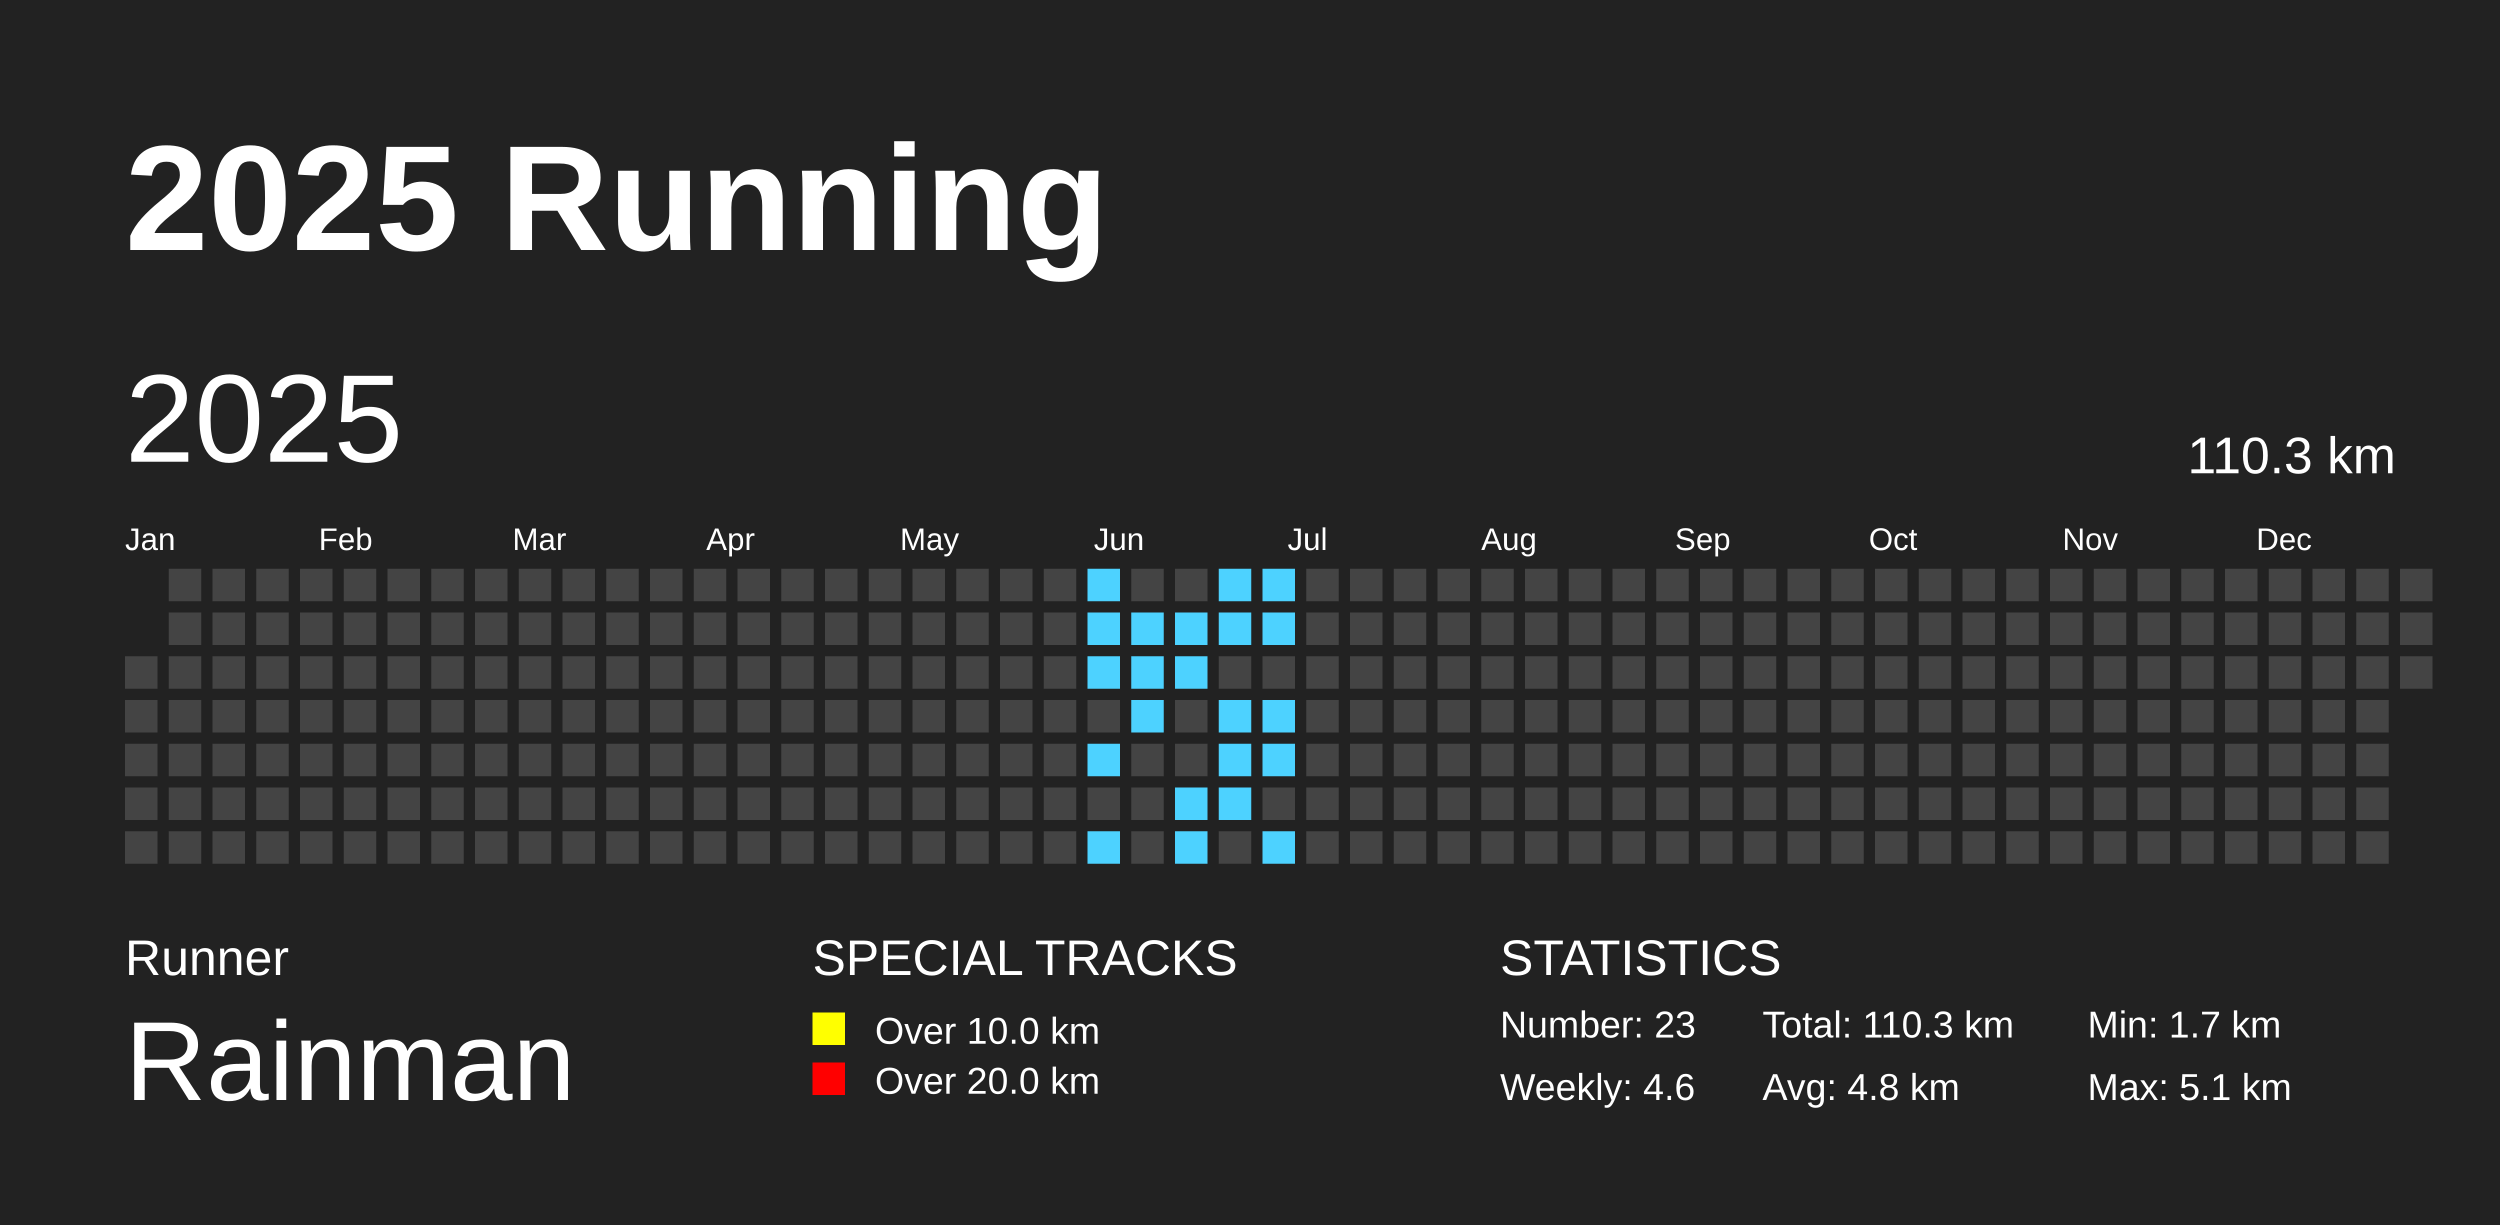
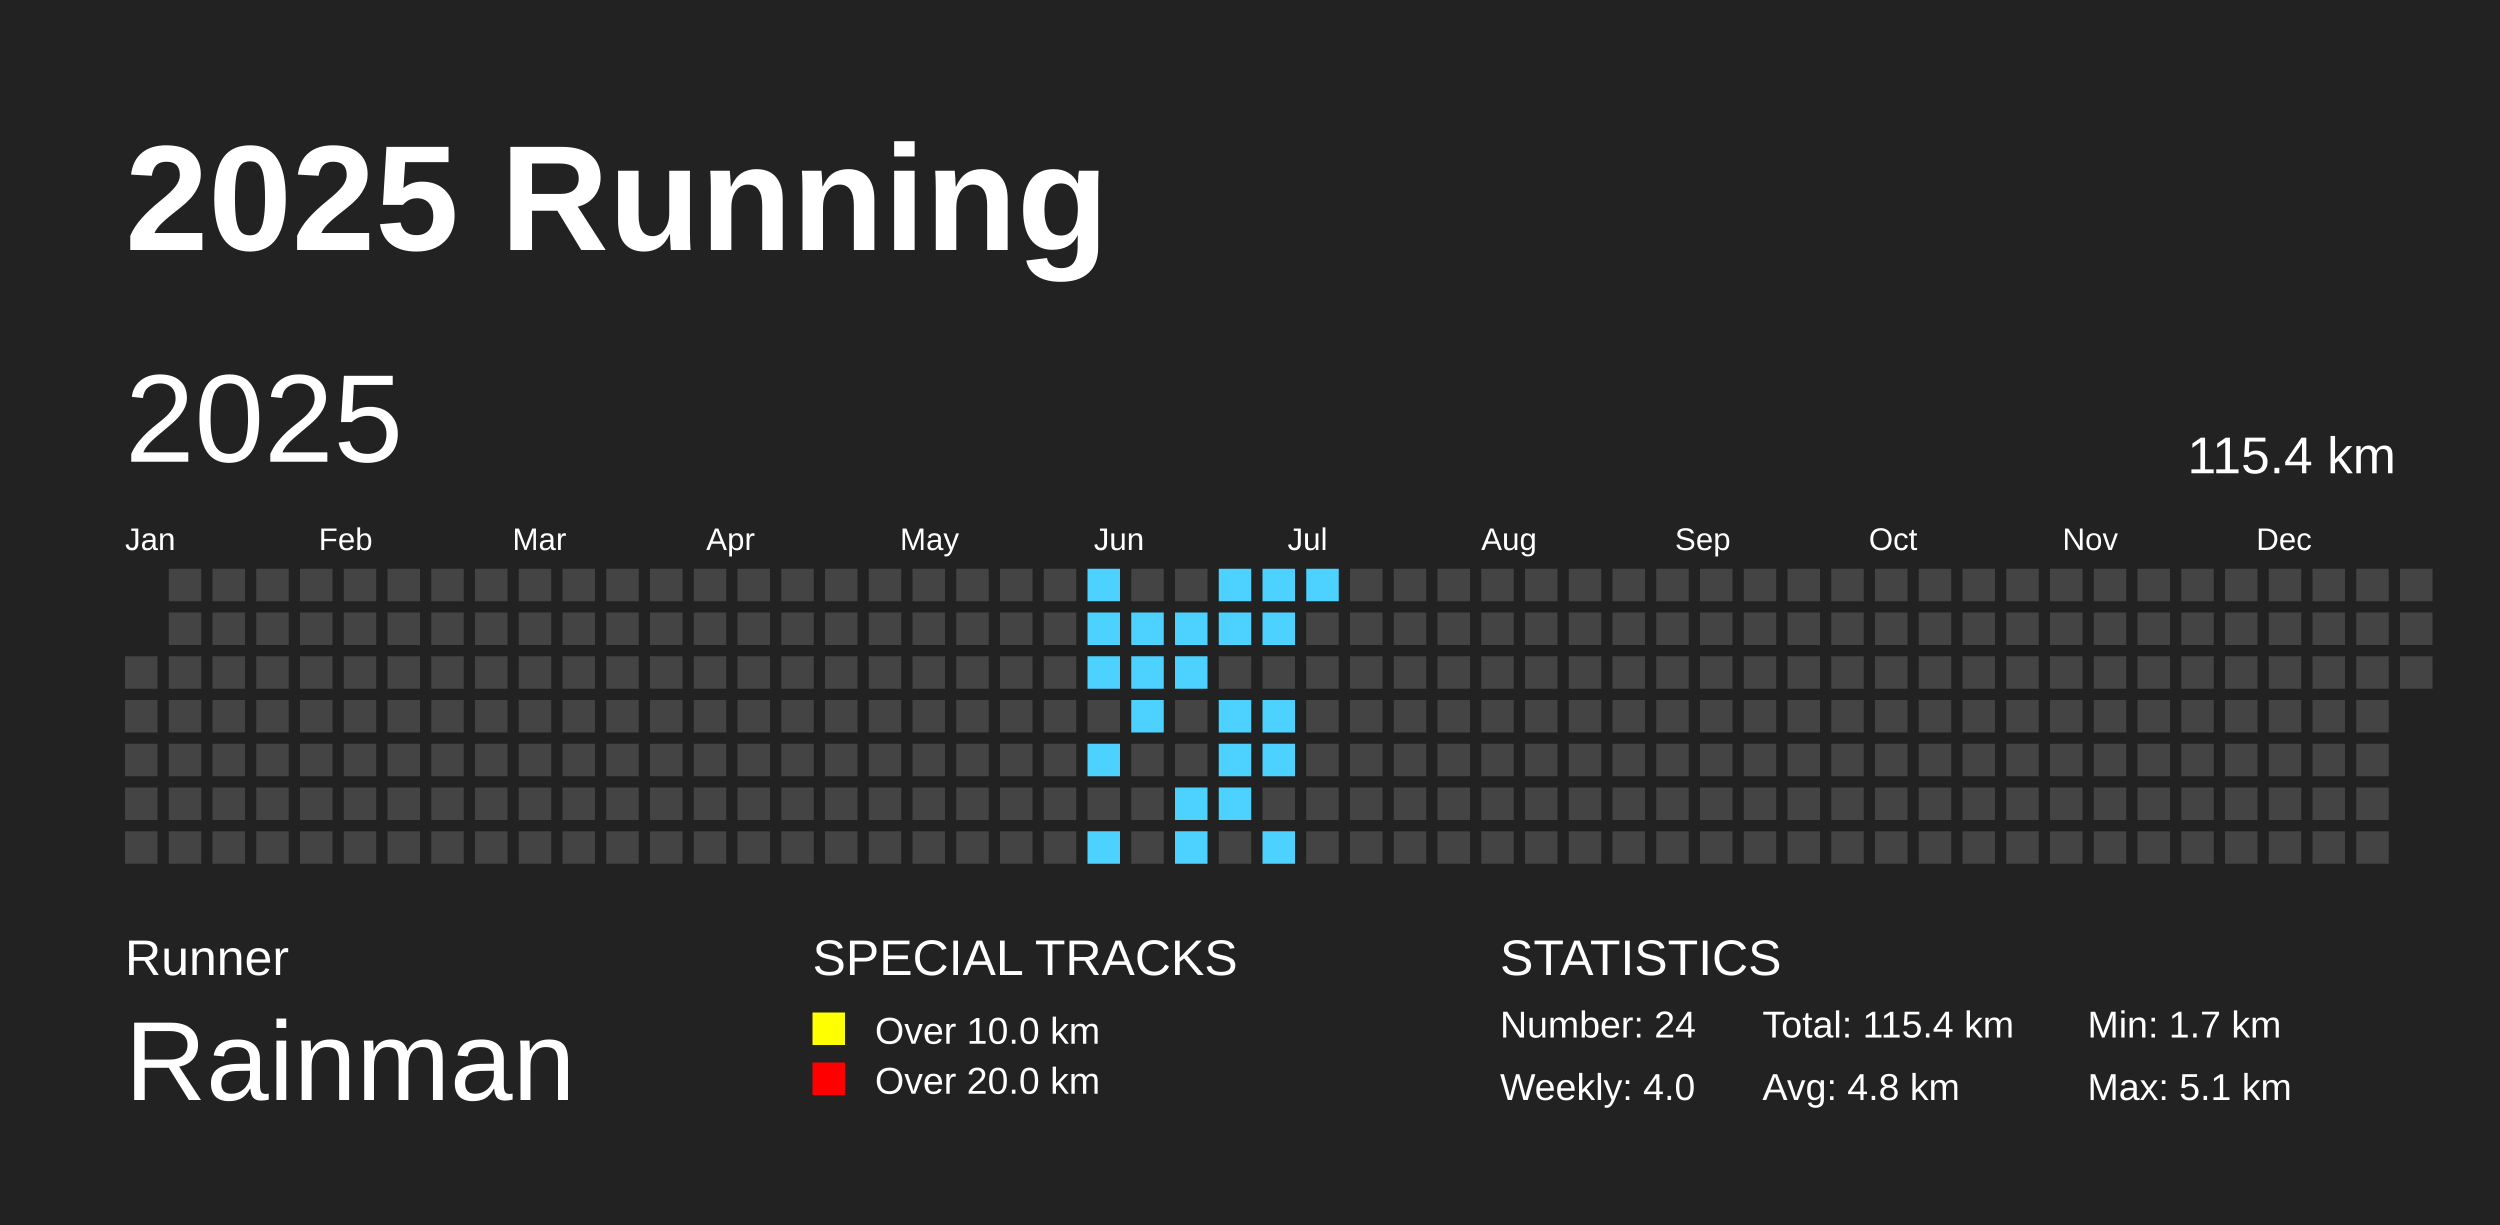
<svg xmlns="http://www.w3.org/2000/svg" baseProfile="full" height="98mm" version="1.1" viewBox="0,0,200,98" width="200mm">
  <defs />
  <rect fill="#222222" height="98" width="200" x="0" y="0" />
  <text fill="#FFFFFF" style="font-size:12px; font-family:Arial; font-weight:bold;" x="10" y="20">2025 Running</text>
  <text fill="#FFFFFF" style="font-size:4px; font-family:Arial" x="10" y="78">Runner</text>
  <text fill="#FFFFFF" style="font-size:9px; font-family:Arial" x="10" y="88">Rainman</text>
  <text fill="#FFFFFF" style="font-size:4px; font-family:Arial" x="65" y="78">SPECIAL TRACKS</text>
  <rect fill="yellow" height="2.6" width="2.6" x="65" y="81" />
  <text fill="#FFFFFF" style="font-size:3px; font-family:Arial" x="70" y="83.5">Over 10.0 km</text>
  <rect fill="red" height="2.6" width="2.6" x="65" y="85" />
  <text fill="#FFFFFF" style="font-size:3px; font-family:Arial" x="70" y="87.5">Over 20.0 km</text>
  <text fill="#FFFFFF" style="font-size:4px; font-family:Arial" x="120" y="78">STATISTICS</text>
-   <text fill="#FFFFFF" style="font-size:3px; font-family:Arial" x="120" y="83">Number: 23</text>
-   <text fill="#FFFFFF" style="font-size:3px; font-family:Arial" x="120" y="88">Weekly: 4.6</text>
-   <text fill="#FFFFFF" style="font-size:3px; font-family:Arial" x="141" y="83">Total: 110.3 km</text>
+   <text fill="#FFFFFF" style="font-size:3px; font-family:Arial" x="120" y="83">Number: 24</text>
+   <text fill="#FFFFFF" style="font-size:3px; font-family:Arial" x="120" y="88">Weekly: 4.0</text>
+   <text fill="#FFFFFF" style="font-size:3px; font-family:Arial" x="141" y="83">Total: 115.4 km</text>
  <text fill="#FFFFFF" style="font-size:3px; font-family:Arial" x="141" y="88">Avg: 4.8 km</text>
  <text fill="#FFFFFF" style="font-size:3px; font-family:Arial" x="167" y="83">Min: 1.7 km</text>
  <text fill="#FFFFFF" style="font-size:3px; font-family:Arial" x="167" y="88">Max: 5.1 km</text>
  <text dominant-baseline="hanging" fill="#FFFFFF" style="font-size:10.0px; font-family:Arial;" x="10" y="30">2025</text>
-   <text dominant-baseline="hanging" fill="#FFFFFF" style="font-size:4.125px; font-family:Arial;" x="175" y="35">110.3 km</text>
+   <text dominant-baseline="hanging" fill="#FFFFFF" style="font-size:4.125px; font-family:Arial;" x="175" y="35">115.4 km</text>
  <text fill="#FFFFFF" style="font-size:2.5px; font-family:Arial" x="10.0" y="44">Jan</text>
  <text fill="#FFFFFF" style="font-size:2.5px; font-family:Arial" x="25.5" y="44">Feb</text>
  <text fill="#FFFFFF" style="font-size:2.5px; font-family:Arial" x="41.0" y="44">Mar</text>
  <text fill="#FFFFFF" style="font-size:2.5px; font-family:Arial" x="56.5" y="44">Apr</text>
  <text fill="#FFFFFF" style="font-size:2.5px; font-family:Arial" x="72.0" y="44">May</text>
  <text fill="#FFFFFF" style="font-size:2.5px; font-family:Arial" x="87.5" y="44">Jun</text>
  <text fill="#FFFFFF" style="font-size:2.5px; font-family:Arial" x="103.0" y="44">Jul</text>
  <text fill="#FFFFFF" style="font-size:2.5px; font-family:Arial" x="118.5" y="44">Aug</text>
  <text fill="#FFFFFF" style="font-size:2.5px; font-family:Arial" x="134.0" y="44">Sep</text>
  <text fill="#FFFFFF" style="font-size:2.5px; font-family:Arial" x="149.5" y="44">Oct</text>
  <text fill="#FFFFFF" style="font-size:2.5px; font-family:Arial" x="165.0" y="44">Nov</text>
  <text fill="#FFFFFF" style="font-size:2.5px; font-family:Arial" x="180.5" y="44">Dec</text>
  <rect fill="#444444" height="2.6" width="2.6" x="10.0" y="52.5" />
  <rect fill="#444444" height="2.6" width="2.6" x="10.0" y="56.0" />
  <rect fill="#444444" height="2.6" width="2.6" x="10.0" y="59.5" />
  <rect fill="#444444" height="2.6" width="2.6" x="10.0" y="63.0" />
  <rect fill="#444444" height="2.6" width="2.6" x="10.0" y="66.5" />
  <rect fill="#444444" height="2.6" width="2.6" x="13.5" y="45.5" />
  <rect fill="#444444" height="2.6" width="2.6" x="13.5" y="49.0" />
  <rect fill="#444444" height="2.6" width="2.6" x="13.5" y="52.5" />
  <rect fill="#444444" height="2.6" width="2.6" x="13.5" y="56.0" />
  <rect fill="#444444" height="2.6" width="2.6" x="13.5" y="59.5" />
  <rect fill="#444444" height="2.6" width="2.6" x="13.5" y="63.0" />
  <rect fill="#444444" height="2.6" width="2.6" x="13.5" y="66.5" />
  <rect fill="#444444" height="2.6" width="2.6" x="17.0" y="45.5" />
  <rect fill="#444444" height="2.6" width="2.6" x="17.0" y="49.0" />
  <rect fill="#444444" height="2.6" width="2.6" x="17.0" y="52.5" />
  <rect fill="#444444" height="2.6" width="2.6" x="17.0" y="56.0" />
  <rect fill="#444444" height="2.6" width="2.6" x="17.0" y="59.5" />
  <rect fill="#444444" height="2.6" width="2.6" x="17.0" y="63.0" />
  <rect fill="#444444" height="2.6" width="2.6" x="17.0" y="66.5" />
  <rect fill="#444444" height="2.6" width="2.6" x="20.5" y="45.5" />
  <rect fill="#444444" height="2.6" width="2.6" x="20.5" y="49.0" />
  <rect fill="#444444" height="2.6" width="2.6" x="20.5" y="52.5" />
  <rect fill="#444444" height="2.6" width="2.6" x="20.5" y="56.0" />
  <rect fill="#444444" height="2.6" width="2.6" x="20.5" y="59.5" />
  <rect fill="#444444" height="2.6" width="2.6" x="20.5" y="63.0" />
  <rect fill="#444444" height="2.6" width="2.6" x="20.5" y="66.5" />
  <rect fill="#444444" height="2.6" width="2.6" x="24.0" y="45.5" />
  <rect fill="#444444" height="2.6" width="2.6" x="24.0" y="49.0" />
  <rect fill="#444444" height="2.6" width="2.6" x="24.0" y="52.5" />
  <rect fill="#444444" height="2.6" width="2.6" x="24.0" y="56.0" />
  <rect fill="#444444" height="2.6" width="2.6" x="24.0" y="59.5" />
  <rect fill="#444444" height="2.6" width="2.6" x="24.0" y="63.0" />
  <rect fill="#444444" height="2.6" width="2.6" x="24.0" y="66.5" />
  <rect fill="#444444" height="2.6" width="2.6" x="27.5" y="45.5" />
  <rect fill="#444444" height="2.6" width="2.6" x="27.5" y="49.0" />
  <rect fill="#444444" height="2.6" width="2.6" x="27.5" y="52.5" />
  <rect fill="#444444" height="2.6" width="2.6" x="27.5" y="56.0" />
  <rect fill="#444444" height="2.6" width="2.6" x="27.5" y="59.5" />
  <rect fill="#444444" height="2.6" width="2.6" x="27.5" y="63.0" />
  <rect fill="#444444" height="2.6" width="2.6" x="27.5" y="66.5" />
  <rect fill="#444444" height="2.6" width="2.6" x="31.0" y="45.5" />
  <rect fill="#444444" height="2.6" width="2.6" x="31.0" y="49.0" />
  <rect fill="#444444" height="2.6" width="2.6" x="31.0" y="52.5" />
  <rect fill="#444444" height="2.6" width="2.6" x="31.0" y="56.0" />
  <rect fill="#444444" height="2.6" width="2.6" x="31.0" y="59.5" />
  <rect fill="#444444" height="2.6" width="2.6" x="31.0" y="63.0" />
  <rect fill="#444444" height="2.6" width="2.6" x="31.0" y="66.5" />
  <rect fill="#444444" height="2.6" width="2.6" x="34.5" y="45.5" />
  <rect fill="#444444" height="2.6" width="2.6" x="34.5" y="49.0" />
  <rect fill="#444444" height="2.6" width="2.6" x="34.5" y="52.5" />
  <rect fill="#444444" height="2.6" width="2.6" x="34.5" y="56.0" />
  <rect fill="#444444" height="2.6" width="2.6" x="34.5" y="59.5" />
  <rect fill="#444444" height="2.6" width="2.6" x="34.5" y="63.0" />
  <rect fill="#444444" height="2.6" width="2.6" x="34.5" y="66.5" />
  <rect fill="#444444" height="2.6" width="2.6" x="38.0" y="45.5" />
  <rect fill="#444444" height="2.6" width="2.6" x="38.0" y="49.0" />
  <rect fill="#444444" height="2.6" width="2.6" x="38.0" y="52.5" />
  <rect fill="#444444" height="2.6" width="2.6" x="38.0" y="56.0" />
  <rect fill="#444444" height="2.6" width="2.6" x="38.0" y="59.5" />
  <rect fill="#444444" height="2.6" width="2.6" x="38.0" y="63.0" />
  <rect fill="#444444" height="2.6" width="2.6" x="38.0" y="66.5" />
  <rect fill="#444444" height="2.6" width="2.6" x="41.5" y="45.5" />
  <rect fill="#444444" height="2.6" width="2.6" x="41.5" y="49.0" />
  <rect fill="#444444" height="2.6" width="2.6" x="41.5" y="52.5" />
  <rect fill="#444444" height="2.6" width="2.6" x="41.5" y="56.0" />
  <rect fill="#444444" height="2.6" width="2.6" x="41.5" y="59.5" />
  <rect fill="#444444" height="2.6" width="2.6" x="41.5" y="63.0" />
  <rect fill="#444444" height="2.6" width="2.6" x="41.5" y="66.5" />
  <rect fill="#444444" height="2.6" width="2.6" x="45.0" y="45.5" />
  <rect fill="#444444" height="2.6" width="2.6" x="45.0" y="49.0" />
  <rect fill="#444444" height="2.6" width="2.6" x="45.0" y="52.5" />
  <rect fill="#444444" height="2.6" width="2.6" x="45.0" y="56.0" />
  <rect fill="#444444" height="2.6" width="2.6" x="45.0" y="59.5" />
  <rect fill="#444444" height="2.6" width="2.6" x="45.0" y="63.0" />
  <rect fill="#444444" height="2.6" width="2.6" x="45.0" y="66.5" />
  <rect fill="#444444" height="2.6" width="2.6" x="48.5" y="45.5" />
  <rect fill="#444444" height="2.6" width="2.6" x="48.5" y="49.0" />
  <rect fill="#444444" height="2.6" width="2.6" x="48.5" y="52.5" />
  <rect fill="#444444" height="2.6" width="2.6" x="48.5" y="56.0" />
  <rect fill="#444444" height="2.6" width="2.6" x="48.5" y="59.5" />
  <rect fill="#444444" height="2.6" width="2.6" x="48.5" y="63.0" />
  <rect fill="#444444" height="2.6" width="2.6" x="48.5" y="66.5" />
  <rect fill="#444444" height="2.6" width="2.6" x="52.0" y="45.5" />
  <rect fill="#444444" height="2.6" width="2.6" x="52.0" y="49.0" />
  <rect fill="#444444" height="2.6" width="2.6" x="52.0" y="52.5" />
  <rect fill="#444444" height="2.6" width="2.6" x="52.0" y="56.0" />
  <rect fill="#444444" height="2.6" width="2.6" x="52.0" y="59.5" />
  <rect fill="#444444" height="2.6" width="2.6" x="52.0" y="63.0" />
  <rect fill="#444444" height="2.6" width="2.6" x="52.0" y="66.5" />
  <rect fill="#444444" height="2.6" width="2.6" x="55.5" y="45.5" />
  <rect fill="#444444" height="2.6" width="2.6" x="55.5" y="49.0" />
  <rect fill="#444444" height="2.6" width="2.6" x="55.5" y="52.5" />
  <rect fill="#444444" height="2.6" width="2.6" x="55.5" y="56.0" />
  <rect fill="#444444" height="2.6" width="2.6" x="55.5" y="59.5" />
  <rect fill="#444444" height="2.6" width="2.6" x="55.5" y="63.0" />
  <rect fill="#444444" height="2.6" width="2.6" x="55.5" y="66.5" />
  <rect fill="#444444" height="2.6" width="2.6" x="59.0" y="45.5" />
  <rect fill="#444444" height="2.6" width="2.6" x="59.0" y="49.0" />
  <rect fill="#444444" height="2.6" width="2.6" x="59.0" y="52.5" />
  <rect fill="#444444" height="2.6" width="2.6" x="59.0" y="56.0" />
  <rect fill="#444444" height="2.6" width="2.6" x="59.0" y="59.5" />
  <rect fill="#444444" height="2.6" width="2.6" x="59.0" y="63.0" />
  <rect fill="#444444" height="2.6" width="2.6" x="59.0" y="66.5" />
  <rect fill="#444444" height="2.6" width="2.6" x="62.5" y="45.5" />
  <rect fill="#444444" height="2.6" width="2.6" x="62.5" y="49.0" />
  <rect fill="#444444" height="2.6" width="2.6" x="62.5" y="52.5" />
  <rect fill="#444444" height="2.6" width="2.6" x="62.5" y="56.0" />
  <rect fill="#444444" height="2.6" width="2.6" x="62.5" y="59.5" />
  <rect fill="#444444" height="2.6" width="2.6" x="62.5" y="63.0" />
  <rect fill="#444444" height="2.6" width="2.6" x="62.5" y="66.5" />
  <rect fill="#444444" height="2.6" width="2.6" x="66.0" y="45.5" />
  <rect fill="#444444" height="2.6" width="2.6" x="66.0" y="49.0" />
  <rect fill="#444444" height="2.6" width="2.6" x="66.0" y="52.5" />
  <rect fill="#444444" height="2.6" width="2.6" x="66.0" y="56.0" />
  <rect fill="#444444" height="2.6" width="2.6" x="66.0" y="59.5" />
  <rect fill="#444444" height="2.6" width="2.6" x="66.0" y="63.0" />
  <rect fill="#444444" height="2.6" width="2.6" x="66.0" y="66.5" />
  <rect fill="#444444" height="2.6" width="2.6" x="69.5" y="45.5" />
  <rect fill="#444444" height="2.6" width="2.6" x="69.5" y="49.0" />
  <rect fill="#444444" height="2.6" width="2.6" x="69.5" y="52.5" />
  <rect fill="#444444" height="2.6" width="2.6" x="69.5" y="56.0" />
  <rect fill="#444444" height="2.6" width="2.6" x="69.5" y="59.5" />
  <rect fill="#444444" height="2.6" width="2.6" x="69.5" y="63.0" />
  <rect fill="#444444" height="2.6" width="2.6" x="69.5" y="66.5" />
  <rect fill="#444444" height="2.6" width="2.6" x="73.0" y="45.5" />
  <rect fill="#444444" height="2.6" width="2.6" x="73.0" y="49.0" />
  <rect fill="#444444" height="2.6" width="2.6" x="73.0" y="52.5" />
  <rect fill="#444444" height="2.6" width="2.6" x="73.0" y="56.0" />
  <rect fill="#444444" height="2.6" width="2.6" x="73.0" y="59.5" />
  <rect fill="#444444" height="2.6" width="2.6" x="73.0" y="63.0" />
  <rect fill="#444444" height="2.6" width="2.6" x="73.0" y="66.5" />
  <rect fill="#444444" height="2.6" width="2.6" x="76.5" y="45.5" />
  <rect fill="#444444" height="2.6" width="2.6" x="76.5" y="49.0" />
  <rect fill="#444444" height="2.6" width="2.6" x="76.5" y="52.5" />
  <rect fill="#444444" height="2.6" width="2.6" x="76.5" y="56.0" />
  <rect fill="#444444" height="2.6" width="2.6" x="76.5" y="59.5" />
  <rect fill="#444444" height="2.6" width="2.6" x="76.5" y="63.0" />
  <rect fill="#444444" height="2.6" width="2.6" x="76.5" y="66.5" />
  <rect fill="#444444" height="2.6" width="2.6" x="80.0" y="45.5" />
  <rect fill="#444444" height="2.6" width="2.6" x="80.0" y="49.0" />
  <rect fill="#444444" height="2.6" width="2.6" x="80.0" y="52.5" />
  <rect fill="#444444" height="2.6" width="2.6" x="80.0" y="56.0" />
  <rect fill="#444444" height="2.6" width="2.6" x="80.0" y="59.5" />
  <rect fill="#444444" height="2.6" width="2.6" x="80.0" y="63.0" />
  <rect fill="#444444" height="2.6" width="2.6" x="80.0" y="66.5" />
  <rect fill="#444444" height="2.6" width="2.6" x="83.5" y="45.5" />
  <rect fill="#444444" height="2.6" width="2.6" x="83.5" y="49.0" />
  <rect fill="#444444" height="2.6" width="2.6" x="83.5" y="52.5" />
  <rect fill="#444444" height="2.6" width="2.6" x="83.5" y="56.0" />
  <rect fill="#444444" height="2.6" width="2.6" x="83.5" y="59.5" />
  <rect fill="#444444" height="2.6" width="2.6" x="83.5" y="63.0" />
  <rect fill="#444444" height="2.6" width="2.6" x="83.5" y="66.5" />
  <rect fill="#4DD2FF" height="2.6" width="2.6" x="87.0" y="45.5" />
  <rect fill="#4DD2FF" height="2.6" width="2.6" x="87.0" y="49.0" />
  <rect fill="#4DD2FF" height="2.6" width="2.6" x="87.0" y="52.5" />
  <rect fill="#444444" height="2.6" width="2.6" x="87.0" y="56.0" />
  <rect fill="#4DD2FF" height="2.6" width="2.6" x="87.0" y="59.5" />
  <rect fill="#444444" height="2.6" width="2.6" x="87.0" y="63.0" />
  <rect fill="#4DD2FF" height="2.6" width="2.6" x="87.0" y="66.5" />
  <rect fill="#444444" height="2.6" width="2.6" x="90.5" y="45.5" />
  <rect fill="#4DD2FF" height="2.6" width="2.6" x="90.5" y="49.0" />
  <rect fill="#4DD2FF" height="2.6" width="2.6" x="90.5" y="52.5" />
  <rect fill="#4DD2FF" height="2.6" width="2.6" x="90.5" y="56.0" />
  <rect fill="#444444" height="2.6" width="2.6" x="90.5" y="59.5" />
  <rect fill="#444444" height="2.6" width="2.6" x="90.5" y="63.0" />
  <rect fill="#444444" height="2.6" width="2.6" x="90.5" y="66.5" />
  <rect fill="#444444" height="2.6" width="2.6" x="94.0" y="45.5" />
  <rect fill="#4DD2FF" height="2.6" width="2.6" x="94.0" y="49.0" />
  <rect fill="#4DD2FF" height="2.6" width="2.6" x="94.0" y="52.5" />
  <rect fill="#444444" height="2.6" width="2.6" x="94.0" y="56.0" />
  <rect fill="#444444" height="2.6" width="2.6" x="94.0" y="59.5" />
  <rect fill="#4DD2FF" height="2.6" width="2.6" x="94.0" y="63.0" />
  <rect fill="#4DD2FF" height="2.6" width="2.6" x="94.0" y="66.5" />
  <rect fill="#4DD2FF" height="2.6" width="2.6" x="97.5" y="45.5" />
  <rect fill="#4DD2FF" height="2.6" width="2.6" x="97.5" y="49.0" />
  <rect fill="#444444" height="2.6" width="2.6" x="97.5" y="52.5" />
  <rect fill="#4DD2FF" height="2.6" width="2.6" x="97.5" y="56.0" />
  <rect fill="#4DD2FF" height="2.6" width="2.6" x="97.5" y="59.5" />
  <rect fill="#4DD2FF" height="2.6" width="2.6" x="97.5" y="63.0" />
  <rect fill="#444444" height="2.6" width="2.6" x="97.5" y="66.5" />
  <rect fill="#4DD2FF" height="2.6" width="2.6" x="101.0" y="45.5" />
  <rect fill="#4DD2FF" height="2.6" width="2.6" x="101.0" y="49.0" />
  <rect fill="#444444" height="2.6" width="2.6" x="101.0" y="52.5" />
  <rect fill="#4DD2FF" height="2.6" width="2.6" x="101.0" y="56.0" />
  <rect fill="#4DD2FF" height="2.6" width="2.6" x="101.0" y="59.5" />
  <rect fill="#444444" height="2.6" width="2.6" x="101.0" y="63.0" />
  <rect fill="#4DD2FF" height="2.6" width="2.6" x="101.0" y="66.5" />
-   <rect fill="#444444" height="2.6" width="2.6" x="104.5" y="45.5" />
+   <rect fill="#4DD2FF" height="2.6" width="2.6" x="104.5" y="45.5" />
  <rect fill="#444444" height="2.6" width="2.6" x="104.5" y="49.0" />
  <rect fill="#444444" height="2.6" width="2.6" x="104.5" y="52.5" />
  <rect fill="#444444" height="2.6" width="2.6" x="104.5" y="56.0" />
  <rect fill="#444444" height="2.6" width="2.6" x="104.5" y="59.5" />
  <rect fill="#444444" height="2.6" width="2.6" x="104.5" y="63.0" />
  <rect fill="#444444" height="2.6" width="2.6" x="104.5" y="66.5" />
  <rect fill="#444444" height="2.6" width="2.6" x="108.0" y="45.5" />
  <rect fill="#444444" height="2.6" width="2.6" x="108.0" y="49.0" />
  <rect fill="#444444" height="2.6" width="2.6" x="108.0" y="52.5" />
  <rect fill="#444444" height="2.6" width="2.6" x="108.0" y="56.0" />
  <rect fill="#444444" height="2.6" width="2.6" x="108.0" y="59.5" />
  <rect fill="#444444" height="2.6" width="2.6" x="108.0" y="63.0" />
  <rect fill="#444444" height="2.6" width="2.6" x="108.0" y="66.5" />
  <rect fill="#444444" height="2.6" width="2.6" x="111.5" y="45.5" />
  <rect fill="#444444" height="2.6" width="2.6" x="111.5" y="49.0" />
  <rect fill="#444444" height="2.6" width="2.6" x="111.5" y="52.5" />
  <rect fill="#444444" height="2.6" width="2.6" x="111.5" y="56.0" />
  <rect fill="#444444" height="2.6" width="2.6" x="111.5" y="59.5" />
  <rect fill="#444444" height="2.6" width="2.6" x="111.5" y="63.0" />
  <rect fill="#444444" height="2.6" width="2.6" x="111.5" y="66.5" />
  <rect fill="#444444" height="2.6" width="2.6" x="115.0" y="45.5" />
  <rect fill="#444444" height="2.6" width="2.6" x="115.0" y="49.0" />
  <rect fill="#444444" height="2.6" width="2.6" x="115.0" y="52.5" />
  <rect fill="#444444" height="2.6" width="2.6" x="115.0" y="56.0" />
  <rect fill="#444444" height="2.6" width="2.6" x="115.0" y="59.5" />
  <rect fill="#444444" height="2.6" width="2.6" x="115.0" y="63.0" />
  <rect fill="#444444" height="2.6" width="2.6" x="115.0" y="66.5" />
  <rect fill="#444444" height="2.6" width="2.6" x="118.5" y="45.5" />
  <rect fill="#444444" height="2.6" width="2.6" x="118.5" y="49.0" />
  <rect fill="#444444" height="2.6" width="2.6" x="118.5" y="52.5" />
  <rect fill="#444444" height="2.6" width="2.6" x="118.5" y="56.0" />
  <rect fill="#444444" height="2.6" width="2.6" x="118.5" y="59.5" />
  <rect fill="#444444" height="2.6" width="2.6" x="118.5" y="63.0" />
  <rect fill="#444444" height="2.6" width="2.6" x="118.5" y="66.5" />
  <rect fill="#444444" height="2.6" width="2.6" x="122.0" y="45.5" />
  <rect fill="#444444" height="2.6" width="2.6" x="122.0" y="49.0" />
  <rect fill="#444444" height="2.6" width="2.6" x="122.0" y="52.5" />
  <rect fill="#444444" height="2.6" width="2.6" x="122.0" y="56.0" />
  <rect fill="#444444" height="2.6" width="2.6" x="122.0" y="59.5" />
  <rect fill="#444444" height="2.6" width="2.6" x="122.0" y="63.0" />
  <rect fill="#444444" height="2.6" width="2.6" x="122.0" y="66.5" />
  <rect fill="#444444" height="2.6" width="2.6" x="125.5" y="45.5" />
  <rect fill="#444444" height="2.6" width="2.6" x="125.5" y="49.0" />
  <rect fill="#444444" height="2.6" width="2.6" x="125.5" y="52.5" />
  <rect fill="#444444" height="2.6" width="2.6" x="125.5" y="56.0" />
  <rect fill="#444444" height="2.6" width="2.6" x="125.5" y="59.5" />
  <rect fill="#444444" height="2.6" width="2.6" x="125.5" y="63.0" />
  <rect fill="#444444" height="2.6" width="2.6" x="125.5" y="66.5" />
  <rect fill="#444444" height="2.6" width="2.6" x="129.0" y="45.5" />
  <rect fill="#444444" height="2.6" width="2.6" x="129.0" y="49.0" />
  <rect fill="#444444" height="2.6" width="2.6" x="129.0" y="52.5" />
  <rect fill="#444444" height="2.6" width="2.6" x="129.0" y="56.0" />
  <rect fill="#444444" height="2.6" width="2.6" x="129.0" y="59.5" />
  <rect fill="#444444" height="2.6" width="2.6" x="129.0" y="63.0" />
  <rect fill="#444444" height="2.6" width="2.6" x="129.0" y="66.5" />
  <rect fill="#444444" height="2.6" width="2.6" x="132.5" y="45.5" />
  <rect fill="#444444" height="2.6" width="2.6" x="132.5" y="49.0" />
  <rect fill="#444444" height="2.6" width="2.6" x="132.5" y="52.5" />
  <rect fill="#444444" height="2.6" width="2.6" x="132.5" y="56.0" />
  <rect fill="#444444" height="2.6" width="2.6" x="132.5" y="59.5" />
  <rect fill="#444444" height="2.6" width="2.6" x="132.5" y="63.0" />
  <rect fill="#444444" height="2.6" width="2.6" x="132.5" y="66.5" />
  <rect fill="#444444" height="2.6" width="2.6" x="136.0" y="45.5" />
  <rect fill="#444444" height="2.6" width="2.6" x="136.0" y="49.0" />
  <rect fill="#444444" height="2.6" width="2.6" x="136.0" y="52.5" />
  <rect fill="#444444" height="2.6" width="2.6" x="136.0" y="56.0" />
  <rect fill="#444444" height="2.6" width="2.6" x="136.0" y="59.5" />
  <rect fill="#444444" height="2.6" width="2.6" x="136.0" y="63.0" />
  <rect fill="#444444" height="2.6" width="2.6" x="136.0" y="66.5" />
  <rect fill="#444444" height="2.6" width="2.6" x="139.5" y="45.5" />
  <rect fill="#444444" height="2.6" width="2.6" x="139.5" y="49.0" />
  <rect fill="#444444" height="2.6" width="2.6" x="139.5" y="52.5" />
  <rect fill="#444444" height="2.6" width="2.6" x="139.5" y="56.0" />
  <rect fill="#444444" height="2.6" width="2.6" x="139.5" y="59.5" />
  <rect fill="#444444" height="2.6" width="2.6" x="139.5" y="63.0" />
  <rect fill="#444444" height="2.6" width="2.6" x="139.5" y="66.5" />
  <rect fill="#444444" height="2.6" width="2.6" x="143.0" y="45.5" />
  <rect fill="#444444" height="2.6" width="2.6" x="143.0" y="49.0" />
  <rect fill="#444444" height="2.6" width="2.6" x="143.0" y="52.5" />
  <rect fill="#444444" height="2.6" width="2.6" x="143.0" y="56.0" />
  <rect fill="#444444" height="2.6" width="2.6" x="143.0" y="59.5" />
  <rect fill="#444444" height="2.6" width="2.6" x="143.0" y="63.0" />
  <rect fill="#444444" height="2.6" width="2.6" x="143.0" y="66.5" />
  <rect fill="#444444" height="2.6" width="2.6" x="146.5" y="45.5" />
  <rect fill="#444444" height="2.6" width="2.6" x="146.5" y="49.0" />
  <rect fill="#444444" height="2.6" width="2.6" x="146.5" y="52.5" />
  <rect fill="#444444" height="2.6" width="2.6" x="146.5" y="56.0" />
  <rect fill="#444444" height="2.6" width="2.6" x="146.5" y="59.5" />
  <rect fill="#444444" height="2.6" width="2.6" x="146.5" y="63.0" />
  <rect fill="#444444" height="2.6" width="2.6" x="146.5" y="66.5" />
  <rect fill="#444444" height="2.6" width="2.6" x="150.0" y="45.5" />
  <rect fill="#444444" height="2.6" width="2.6" x="150.0" y="49.0" />
  <rect fill="#444444" height="2.6" width="2.6" x="150.0" y="52.5" />
  <rect fill="#444444" height="2.6" width="2.6" x="150.0" y="56.0" />
  <rect fill="#444444" height="2.6" width="2.6" x="150.0" y="59.5" />
  <rect fill="#444444" height="2.6" width="2.6" x="150.0" y="63.0" />
  <rect fill="#444444" height="2.6" width="2.6" x="150.0" y="66.5" />
  <rect fill="#444444" height="2.6" width="2.6" x="153.5" y="45.5" />
  <rect fill="#444444" height="2.6" width="2.6" x="153.5" y="49.0" />
  <rect fill="#444444" height="2.6" width="2.6" x="153.5" y="52.5" />
  <rect fill="#444444" height="2.6" width="2.6" x="153.5" y="56.0" />
  <rect fill="#444444" height="2.6" width="2.6" x="153.5" y="59.5" />
  <rect fill="#444444" height="2.6" width="2.6" x="153.5" y="63.0" />
  <rect fill="#444444" height="2.6" width="2.6" x="153.5" y="66.5" />
  <rect fill="#444444" height="2.6" width="2.6" x="157.0" y="45.5" />
  <rect fill="#444444" height="2.6" width="2.6" x="157.0" y="49.0" />
  <rect fill="#444444" height="2.6" width="2.6" x="157.0" y="52.5" />
  <rect fill="#444444" height="2.6" width="2.6" x="157.0" y="56.0" />
  <rect fill="#444444" height="2.6" width="2.6" x="157.0" y="59.5" />
  <rect fill="#444444" height="2.6" width="2.6" x="157.0" y="63.0" />
  <rect fill="#444444" height="2.6" width="2.6" x="157.0" y="66.5" />
  <rect fill="#444444" height="2.6" width="2.6" x="160.5" y="45.5" />
  <rect fill="#444444" height="2.6" width="2.6" x="160.5" y="49.0" />
  <rect fill="#444444" height="2.6" width="2.6" x="160.5" y="52.5" />
  <rect fill="#444444" height="2.6" width="2.6" x="160.5" y="56.0" />
  <rect fill="#444444" height="2.6" width="2.6" x="160.5" y="59.5" />
  <rect fill="#444444" height="2.6" width="2.6" x="160.5" y="63.0" />
  <rect fill="#444444" height="2.6" width="2.6" x="160.5" y="66.5" />
  <rect fill="#444444" height="2.6" width="2.6" x="164.0" y="45.5" />
  <rect fill="#444444" height="2.6" width="2.6" x="164.0" y="49.0" />
  <rect fill="#444444" height="2.6" width="2.6" x="164.0" y="52.5" />
  <rect fill="#444444" height="2.6" width="2.6" x="164.0" y="56.0" />
  <rect fill="#444444" height="2.6" width="2.6" x="164.0" y="59.5" />
  <rect fill="#444444" height="2.6" width="2.6" x="164.0" y="63.0" />
  <rect fill="#444444" height="2.6" width="2.6" x="164.0" y="66.5" />
  <rect fill="#444444" height="2.6" width="2.6" x="167.5" y="45.5" />
  <rect fill="#444444" height="2.6" width="2.6" x="167.5" y="49.0" />
  <rect fill="#444444" height="2.6" width="2.6" x="167.5" y="52.5" />
  <rect fill="#444444" height="2.6" width="2.6" x="167.5" y="56.0" />
  <rect fill="#444444" height="2.6" width="2.6" x="167.5" y="59.5" />
  <rect fill="#444444" height="2.6" width="2.6" x="167.5" y="63.0" />
  <rect fill="#444444" height="2.6" width="2.6" x="167.5" y="66.5" />
  <rect fill="#444444" height="2.6" width="2.6" x="171.0" y="45.5" />
  <rect fill="#444444" height="2.6" width="2.6" x="171.0" y="49.0" />
  <rect fill="#444444" height="2.6" width="2.6" x="171.0" y="52.5" />
  <rect fill="#444444" height="2.6" width="2.6" x="171.0" y="56.0" />
  <rect fill="#444444" height="2.6" width="2.6" x="171.0" y="59.5" />
  <rect fill="#444444" height="2.6" width="2.6" x="171.0" y="63.0" />
  <rect fill="#444444" height="2.6" width="2.6" x="171.0" y="66.5" />
  <rect fill="#444444" height="2.6" width="2.6" x="174.5" y="45.5" />
  <rect fill="#444444" height="2.6" width="2.6" x="174.5" y="49.0" />
  <rect fill="#444444" height="2.6" width="2.6" x="174.5" y="52.5" />
  <rect fill="#444444" height="2.6" width="2.6" x="174.5" y="56.0" />
  <rect fill="#444444" height="2.6" width="2.6" x="174.5" y="59.5" />
  <rect fill="#444444" height="2.6" width="2.6" x="174.5" y="63.0" />
  <rect fill="#444444" height="2.6" width="2.6" x="174.5" y="66.5" />
  <rect fill="#444444" height="2.6" width="2.6" x="178.0" y="45.5" />
  <rect fill="#444444" height="2.6" width="2.6" x="178.0" y="49.0" />
  <rect fill="#444444" height="2.6" width="2.6" x="178.0" y="52.5" />
  <rect fill="#444444" height="2.6" width="2.6" x="178.0" y="56.0" />
  <rect fill="#444444" height="2.6" width="2.6" x="178.0" y="59.5" />
  <rect fill="#444444" height="2.6" width="2.6" x="178.0" y="63.0" />
  <rect fill="#444444" height="2.6" width="2.6" x="178.0" y="66.5" />
  <rect fill="#444444" height="2.6" width="2.6" x="181.5" y="45.5" />
  <rect fill="#444444" height="2.6" width="2.6" x="181.5" y="49.0" />
  <rect fill="#444444" height="2.6" width="2.6" x="181.5" y="52.5" />
  <rect fill="#444444" height="2.6" width="2.6" x="181.5" y="56.0" />
  <rect fill="#444444" height="2.6" width="2.6" x="181.5" y="59.5" />
  <rect fill="#444444" height="2.6" width="2.6" x="181.5" y="63.0" />
  <rect fill="#444444" height="2.6" width="2.6" x="181.5" y="66.5" />
  <rect fill="#444444" height="2.6" width="2.6" x="185.0" y="45.5" />
  <rect fill="#444444" height="2.6" width="2.6" x="185.0" y="49.0" />
  <rect fill="#444444" height="2.6" width="2.6" x="185.0" y="52.5" />
  <rect fill="#444444" height="2.6" width="2.6" x="185.0" y="56.0" />
  <rect fill="#444444" height="2.6" width="2.6" x="185.0" y="59.5" />
  <rect fill="#444444" height="2.6" width="2.6" x="185.0" y="63.0" />
  <rect fill="#444444" height="2.6" width="2.6" x="185.0" y="66.5" />
  <rect fill="#444444" height="2.6" width="2.6" x="188.5" y="45.5" />
  <rect fill="#444444" height="2.6" width="2.6" x="188.5" y="49.0" />
  <rect fill="#444444" height="2.6" width="2.6" x="188.5" y="52.5" />
  <rect fill="#444444" height="2.6" width="2.6" x="188.5" y="56.0" />
  <rect fill="#444444" height="2.6" width="2.6" x="188.5" y="59.5" />
  <rect fill="#444444" height="2.6" width="2.6" x="188.5" y="63.0" />
  <rect fill="#444444" height="2.6" width="2.6" x="188.5" y="66.5" />
  <rect fill="#444444" height="2.6" width="2.6" x="192.0" y="45.5" />
  <rect fill="#444444" height="2.6" width="2.6" x="192.0" y="49.0" />
  <rect fill="#444444" height="2.6" width="2.6" x="192.0" y="52.5" />
</svg>
